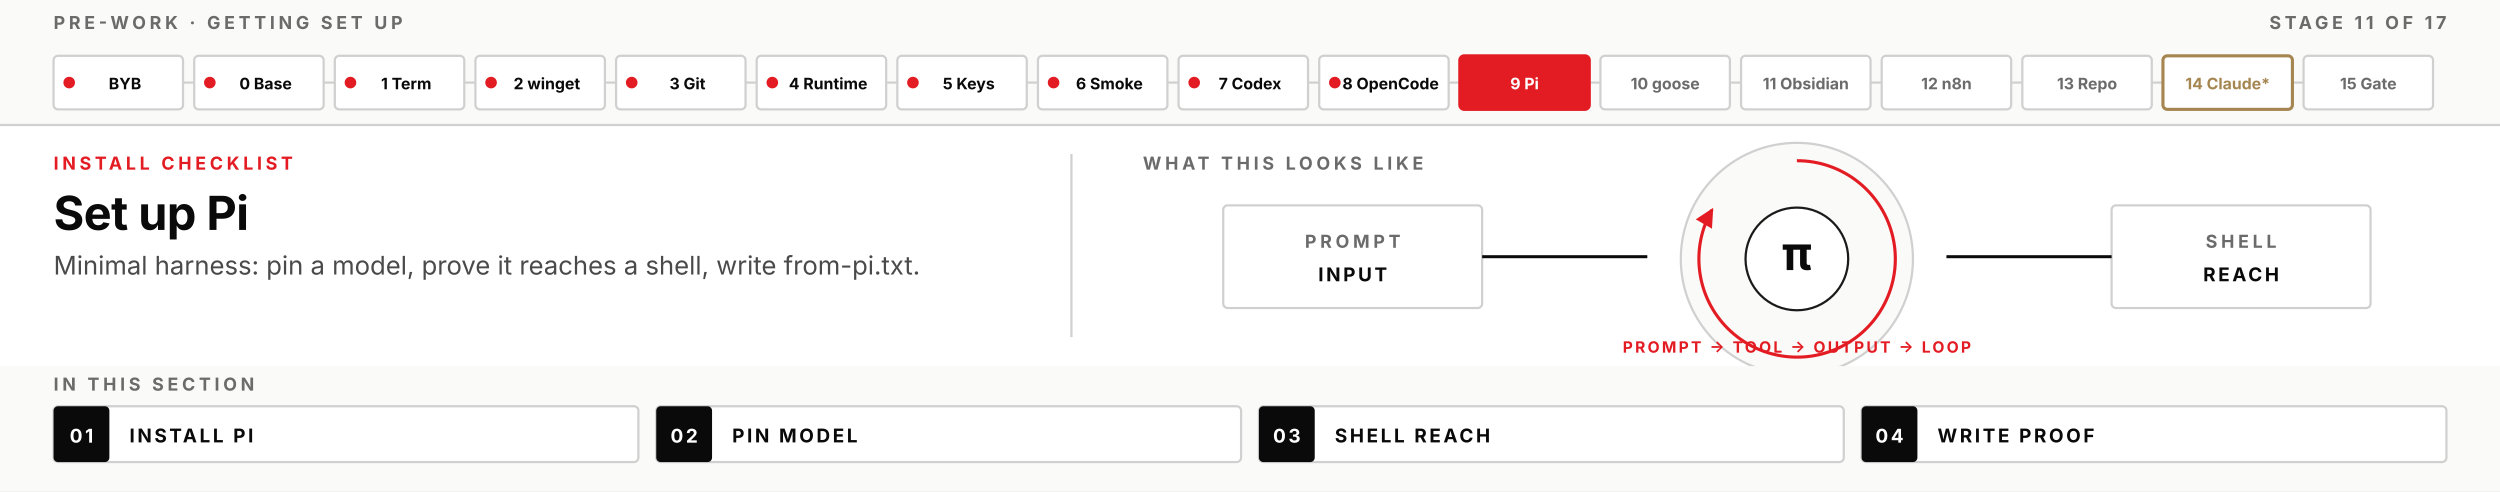
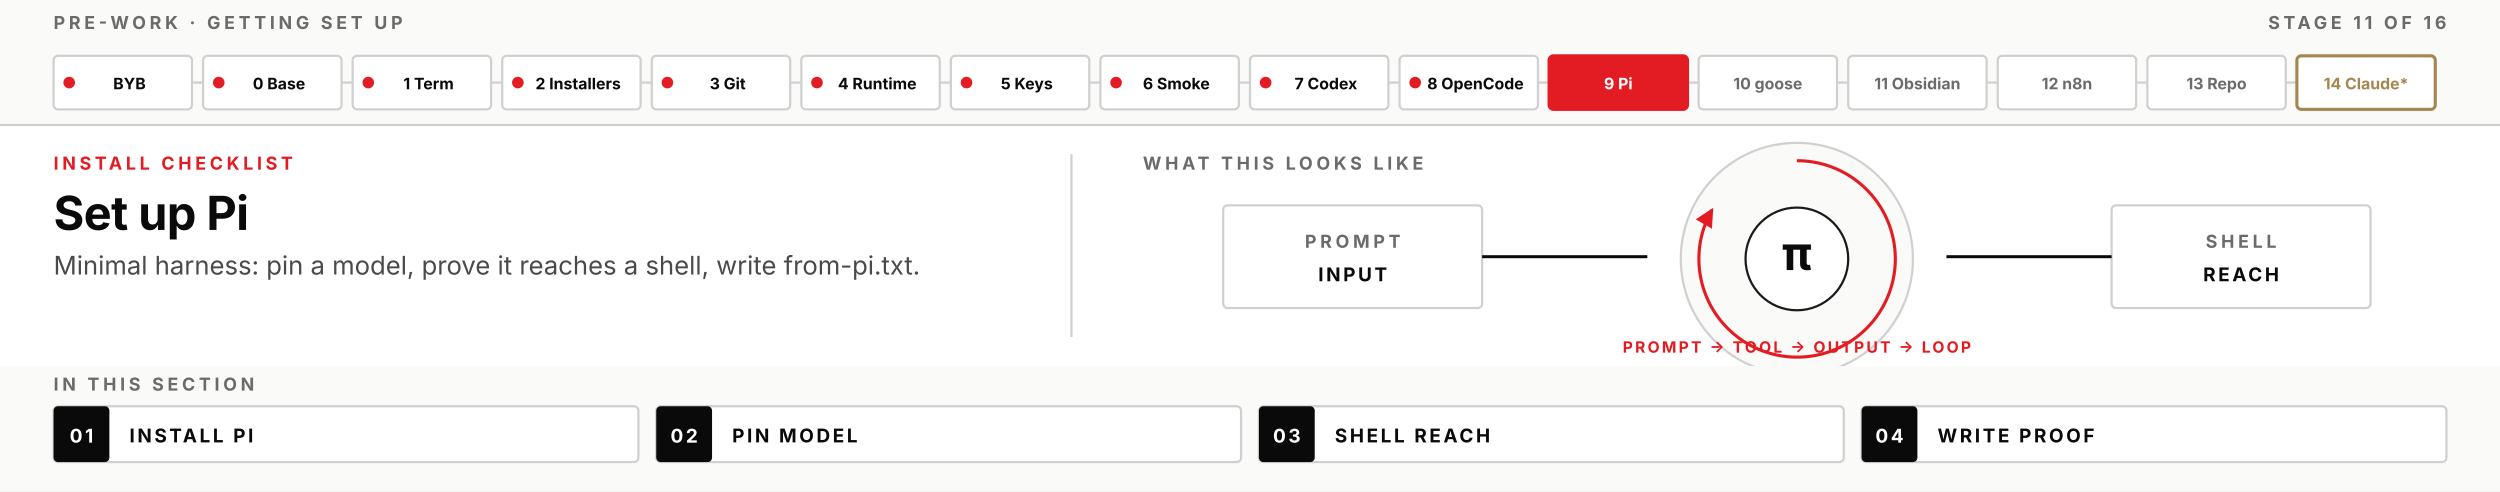
<svg xmlns="http://www.w3.org/2000/svg" viewBox="0 0 1120 220" role="img" aria-labelledby="title-install-pre-work-9-pi-the-bare-loop">
  <defs>
    <marker id="arrow" viewBox="0 0 8 8" refX="7" refY="4" markerWidth="6" markerHeight="6" orient="auto-start-reverse">
      <path d="M0 0 8 4 0 8Z" fill="#0A0A0A" />
    </marker>
    <marker id="arrow-red" viewBox="0 0 8 8" refX="7" refY="4" markerWidth="6" markerHeight="6" orient="auto-start-reverse">
      <path d="M0 0 8 4 0 8Z" fill="#E31C23" />
    </marker>
    <style>
      text { font-family: system-ui, "Inter", "Helvetica Neue", Arial, sans-serif; fill: #0A0A0A; }
      .micro { font-size: 8px; font-weight: 650; letter-spacing: 1.65px; }
      .tiny { font-size: 7px; font-weight: 650; letter-spacing: 1px; }
      .railtext { font-size: 7.1px; font-weight: 650; }
      .title { font-size: 21px; font-weight: 680; letter-spacing: -0.25px; }
      .purpose { font-size: 11.5px; font-weight: 430; fill: #4A4A4A; }
      .caption { font-size: 8.5px; font-weight: 650; letter-spacing: 1.15px; }
      .body { font-size: 9.5px; font-weight: 520; }
      .muted { fill: #6B6B6B; }
      .white { fill: #FFFFFF; }
      .red { fill: #E31C23; }
      .gold { fill: #A58650; }
      .line { fill: none; stroke: #0A0A0A; stroke-width: 1.35; vector-effect: non-scaling-stroke; }
      .hair { fill: none; stroke: #D0D0D0; stroke-width: 1; vector-effect: non-scaling-stroke; }
      .redline { fill: none; stroke: #E31C23; stroke-width: 1.4; vector-effect: non-scaling-stroke; }
      .goldline { fill: none; stroke: #A58650; stroke-width: 1.35; vector-effect: non-scaling-stroke; }
      .dash { stroke-dasharray: 5 4; }
    </style>
  </defs>
  <rect width="1120" height="220" fill="#FFFFFF" />
  <rect x="0" y="0" width="1120" height="56" fill="#FAFAF8" />
  <text x="24" y="13" class="micro muted">PRE-WORK · GETTING SET UP</text>
-   <text x="1096" y="13" class="micro muted" text-anchor="end">STAGE 11 OF 17</text>
-   <path d="M53 37H1061" class="hair" />
-   <rect x="24" y="25" width="58" height="24" rx="2" fill="#FFFFFF" stroke="#D0D0D0" stroke-width="1" />
+   <text x="1096" y="13" class="micro muted" text-anchor="end">STAGE 11 OF 16</text>
+   <path d="M55 37H1060" class="hair" />
+   <rect x="24" y="25" width="62" height="24" rx="2" fill="#FFFFFF" stroke="#D0D0D0" stroke-width="1" />
  <circle cx="31" cy="37" r="2.6" fill="#E31C23" />
-   <text x="56" y="40" class="railtext" text-anchor="middle">BYB</text>
-   <rect x="87" y="25" width="58" height="24" rx="2" fill="#FFFFFF" stroke="#D0D0D0" stroke-width="1" />
-   <circle cx="94" cy="37" r="2.6" fill="#E31C23" />
-   <text x="119" y="40" class="railtext" text-anchor="middle">0 Base</text>
-   <rect x="150" y="25" width="58" height="24" rx="2" fill="#FFFFFF" stroke="#D0D0D0" stroke-width="1" />
-   <circle cx="157" cy="37" r="2.6" fill="#E31C23" />
-   <text x="182" y="40" class="railtext" text-anchor="middle">1 Term</text>
-   <rect x="213" y="25" width="58" height="24" rx="2" fill="#FFFFFF" stroke="#D0D0D0" stroke-width="1" />
-   <circle cx="220" cy="37" r="2.6" fill="#E31C23" />
-   <text x="245" y="40" class="railtext" text-anchor="middle">2 winget</text>
-   <rect x="276" y="25" width="58" height="24" rx="2" fill="#FFFFFF" stroke="#D0D0D0" stroke-width="1" />
-   <circle cx="283" cy="37" r="2.6" fill="#E31C23" />
-   <text x="308" y="40" class="railtext" text-anchor="middle">3 Git</text>
-   <rect x="339" y="25" width="58" height="24" rx="2" fill="#FFFFFF" stroke="#D0D0D0" stroke-width="1" />
-   <circle cx="346" cy="37" r="2.6" fill="#E31C23" />
-   <text x="371" y="40" class="railtext" text-anchor="middle">4 Runtime</text>
-   <rect x="402" y="25" width="58" height="24" rx="2" fill="#FFFFFF" stroke="#D0D0D0" stroke-width="1" />
-   <circle cx="409" cy="37" r="2.6" fill="#E31C23" />
-   <text x="434" y="40" class="railtext" text-anchor="middle">5 Keys</text>
-   <rect x="465" y="25" width="58" height="24" rx="2" fill="#FFFFFF" stroke="#D0D0D0" stroke-width="1" />
-   <circle cx="472" cy="37" r="2.6" fill="#E31C23" />
-   <text x="497" y="40" class="railtext" text-anchor="middle">6 Smoke</text>
-   <rect x="528" y="25" width="58" height="24" rx="2" fill="#FFFFFF" stroke="#D0D0D0" stroke-width="1" />
-   <circle cx="535" cy="37" r="2.6" fill="#E31C23" />
-   <text x="560" y="40" class="railtext" text-anchor="middle">7 Codex</text>
-   <rect x="591" y="25" width="58" height="24" rx="2" fill="#FFFFFF" stroke="#D0D0D0" stroke-width="1" />
-   <circle cx="598" cy="37" r="2.6" fill="#E31C23" />
-   <text x="623" y="40" class="railtext" text-anchor="middle">8 OpenCode</text>
-   <rect x="654" y="25" width="58" height="24" rx="2" fill="#E31C23" stroke="#E31C23" stroke-width="1.4" />
-   <text x="683" y="40" class="railtext white" text-anchor="middle">9 Pi</text>
-   <rect x="717" y="25" width="58" height="24" rx="2" fill="#FFFFFF" stroke="#D0D0D0" stroke-width="1" />
-   <text x="746" y="40" class="railtext muted" text-anchor="middle">10 goose</text>
-   <rect x="780" y="25" width="58" height="24" rx="2" fill="#FFFFFF" stroke="#D0D0D0" stroke-width="1" />
-   <text x="809" y="40" class="railtext muted" text-anchor="middle">11 Obsidian</text>
-   <rect x="843" y="25" width="58" height="24" rx="2" fill="#FFFFFF" stroke="#D0D0D0" stroke-width="1" />
-   <text x="872" y="40" class="railtext muted" text-anchor="middle">12 n8n</text>
-   <rect x="906" y="25" width="58" height="24" rx="2" fill="#FFFFFF" stroke="#D0D0D0" stroke-width="1" />
-   <text x="935" y="40" class="railtext muted" text-anchor="middle">13 Repo</text>
-   <rect x="969" y="25" width="58" height="24" rx="2" fill="#FFFFFF" stroke="#A58650" stroke-width="1.4" />
-   <text x="998" y="40" class="railtext gold" text-anchor="middle">14 Claude*</text>
-   <rect x="1032" y="25" width="58" height="24" rx="2" fill="#FFFFFF" stroke="#D0D0D0" stroke-width="1" />
-   <text x="1061" y="40" class="railtext muted" text-anchor="middle">15 Gate</text>
+   <text x="58" y="40" class="railtext" text-anchor="middle">BYB</text>
+   <rect x="91" y="25" width="62" height="24" rx="2" fill="#FFFFFF" stroke="#D0D0D0" stroke-width="1" />
+   <circle cx="98" cy="37" r="2.6" fill="#E31C23" />
+   <text x="125" y="40" class="railtext" text-anchor="middle">0 Base</text>
+   <rect x="158" y="25" width="62" height="24" rx="2" fill="#FFFFFF" stroke="#D0D0D0" stroke-width="1" />
+   <circle cx="165" cy="37" r="2.6" fill="#E31C23" />
+   <text x="192" y="40" class="railtext" text-anchor="middle">1 Term</text>
+   <rect x="225" y="25" width="62" height="24" rx="2" fill="#FFFFFF" stroke="#D0D0D0" stroke-width="1" />
+   <circle cx="232" cy="37" r="2.6" fill="#E31C23" />
+   <text x="259" y="40" class="railtext" text-anchor="middle">2 Installers</text>
+   <rect x="292" y="25" width="62" height="24" rx="2" fill="#FFFFFF" stroke="#D0D0D0" stroke-width="1" />
+   <circle cx="299" cy="37" r="2.6" fill="#E31C23" />
+   <text x="326" y="40" class="railtext" text-anchor="middle">3 Git</text>
+   <rect x="359" y="25" width="62" height="24" rx="2" fill="#FFFFFF" stroke="#D0D0D0" stroke-width="1" />
+   <circle cx="366" cy="37" r="2.6" fill="#E31C23" />
+   <text x="393" y="40" class="railtext" text-anchor="middle">4 Runtime</text>
+   <rect x="426" y="25" width="62" height="24" rx="2" fill="#FFFFFF" stroke="#D0D0D0" stroke-width="1" />
+   <circle cx="433" cy="37" r="2.6" fill="#E31C23" />
+   <text x="460" y="40" class="railtext" text-anchor="middle">5 Keys</text>
+   <rect x="493" y="25" width="62" height="24" rx="2" fill="#FFFFFF" stroke="#D0D0D0" stroke-width="1" />
+   <circle cx="500" cy="37" r="2.6" fill="#E31C23" />
+   <text x="527" y="40" class="railtext" text-anchor="middle">6 Smoke</text>
+   <rect x="560" y="25" width="62" height="24" rx="2" fill="#FFFFFF" stroke="#D0D0D0" stroke-width="1" />
+   <circle cx="567" cy="37" r="2.6" fill="#E31C23" />
+   <text x="594" y="40" class="railtext" text-anchor="middle">7 Codex</text>
+   <rect x="627" y="25" width="62" height="24" rx="2" fill="#FFFFFF" stroke="#D0D0D0" stroke-width="1" />
+   <circle cx="634" cy="37" r="2.6" fill="#E31C23" />
+   <text x="661" y="40" class="railtext" text-anchor="middle">8 OpenCode</text>
+   <rect x="694" y="25" width="62" height="24" rx="2" fill="#E31C23" stroke="#E31C23" stroke-width="1.4" />
+   <text x="725" y="40" class="railtext white" text-anchor="middle">9 Pi</text>
+   <rect x="761" y="25" width="62" height="24" rx="2" fill="#FFFFFF" stroke="#D0D0D0" stroke-width="1" />
+   <text x="792" y="40" class="railtext muted" text-anchor="middle">10 goose</text>
+   <rect x="828" y="25" width="62" height="24" rx="2" fill="#FFFFFF" stroke="#D0D0D0" stroke-width="1" />
+   <text x="859" y="40" class="railtext muted" text-anchor="middle">11 Obsidian</text>
+   <rect x="895" y="25" width="62" height="24" rx="2" fill="#FFFFFF" stroke="#D0D0D0" stroke-width="1" />
+   <text x="926" y="40" class="railtext muted" text-anchor="middle">12 n8n</text>
+   <rect x="962" y="25" width="62" height="24" rx="2" fill="#FFFFFF" stroke="#D0D0D0" stroke-width="1" />
+   <text x="993" y="40" class="railtext muted" text-anchor="middle">13 Repo</text>
+   <rect x="1029" y="25" width="62" height="24" rx="2" fill="#FFFFFF" stroke="#A58650" stroke-width="1.4" />
+   <text x="1060" y="40" class="railtext gold" text-anchor="middle">14 Claude*</text>
  <path d="M0 56H1120" class="hair" />
  <text x="24" y="76" class="micro red">INSTALL CHECKLIST</text>
  <text x="24" y="103" class="title">Set up Pi</text>
  <text x="24" y="123" class="purpose">Minimal harness: pin a model, prove it reaches a shell, write from-pi.txt.</text>
  <path d="M480 69V151" class="hair" />
  <text x="512" y="76" class="micro muted">WHAT THIS LOOKS LIKE</text>
  <g aria-label="Minimal agent loop">
    <circle cx="805" cy="116" r="52" fill="#FAFAF8" stroke="#D0D0D0" />
    <path d="M805 72A44 44 0 1 1 767 94" class="redline" marker-end="url(#arrow-red)" />
    <circle cx="805" cy="116" r="23" fill="#FFFFFF" stroke="#1A1A1A" />
    <text x="805" y="121" class="title" text-anchor="middle">π</text>
    <rect x="548" y="92" width="116" height="46" rx="2" fill="#FFFFFF" stroke="#D0D0D0" />
    <text x="606" y="111" class="micro muted" text-anchor="middle">PROMPT</text>
    <text x="606" y="126" class="caption" text-anchor="middle">INPUT</text>
    <rect x="946" y="92" width="116" height="46" rx="2" fill="#FFFFFF" stroke="#D0D0D0" />
    <text x="1004" y="111" class="micro muted" text-anchor="middle">SHELL</text>
    <text x="1004" y="126" class="caption" text-anchor="middle">REACH</text>
    <path d="M664 115H738M872 115H946" class="line" />
    <text x="805" y="158" class="tiny red" text-anchor="middle">PROMPT → TOOL → OUTPUT → LOOP</text>
  </g>
  <rect x="0" y="164" width="1120" height="56" fill="#FAFAF8" />
  <text x="24" y="175" class="micro muted">IN THIS SECTION</text>
  <rect x="24.00" y="182" width="262.00" height="25" rx="2" fill="#FFFFFF" stroke="#D0D0D0" />
  <rect x="24.00" y="182" width="25" height="25" rx="2" fill="#0A0A0A" />
  <text x="36.50" y="198.3" class="caption white" text-anchor="middle">01</text>
  <text x="58.00" y="198.2" class="caption">INSTALL PI</text>
  <rect x="294.00" y="182" width="262.00" height="25" rx="2" fill="#FFFFFF" stroke="#D0D0D0" />
  <rect x="294.00" y="182" width="25" height="25" rx="2" fill="#0A0A0A" />
  <text x="306.50" y="198.3" class="caption white" text-anchor="middle">02</text>
  <text x="328.00" y="198.2" class="caption">PIN MODEL</text>
  <rect x="564.00" y="182" width="262.00" height="25" rx="2" fill="#FFFFFF" stroke="#D0D0D0" />
  <rect x="564.00" y="182" width="25" height="25" rx="2" fill="#0A0A0A" />
  <text x="576.50" y="198.3" class="caption white" text-anchor="middle">03</text>
  <text x="598.00" y="198.2" class="caption">SHELL REACH</text>
  <rect x="834.00" y="182" width="262.00" height="25" rx="2" fill="#FFFFFF" stroke="#D0D0D0" />
  <rect x="834.00" y="182" width="25" height="25" rx="2" fill="#0A0A0A" />
  <text x="846.50" y="198.3" class="caption white" text-anchor="middle">04</text>
  <text x="868.00" y="198.2" class="caption">WRITE PROOF</text>
</svg>
